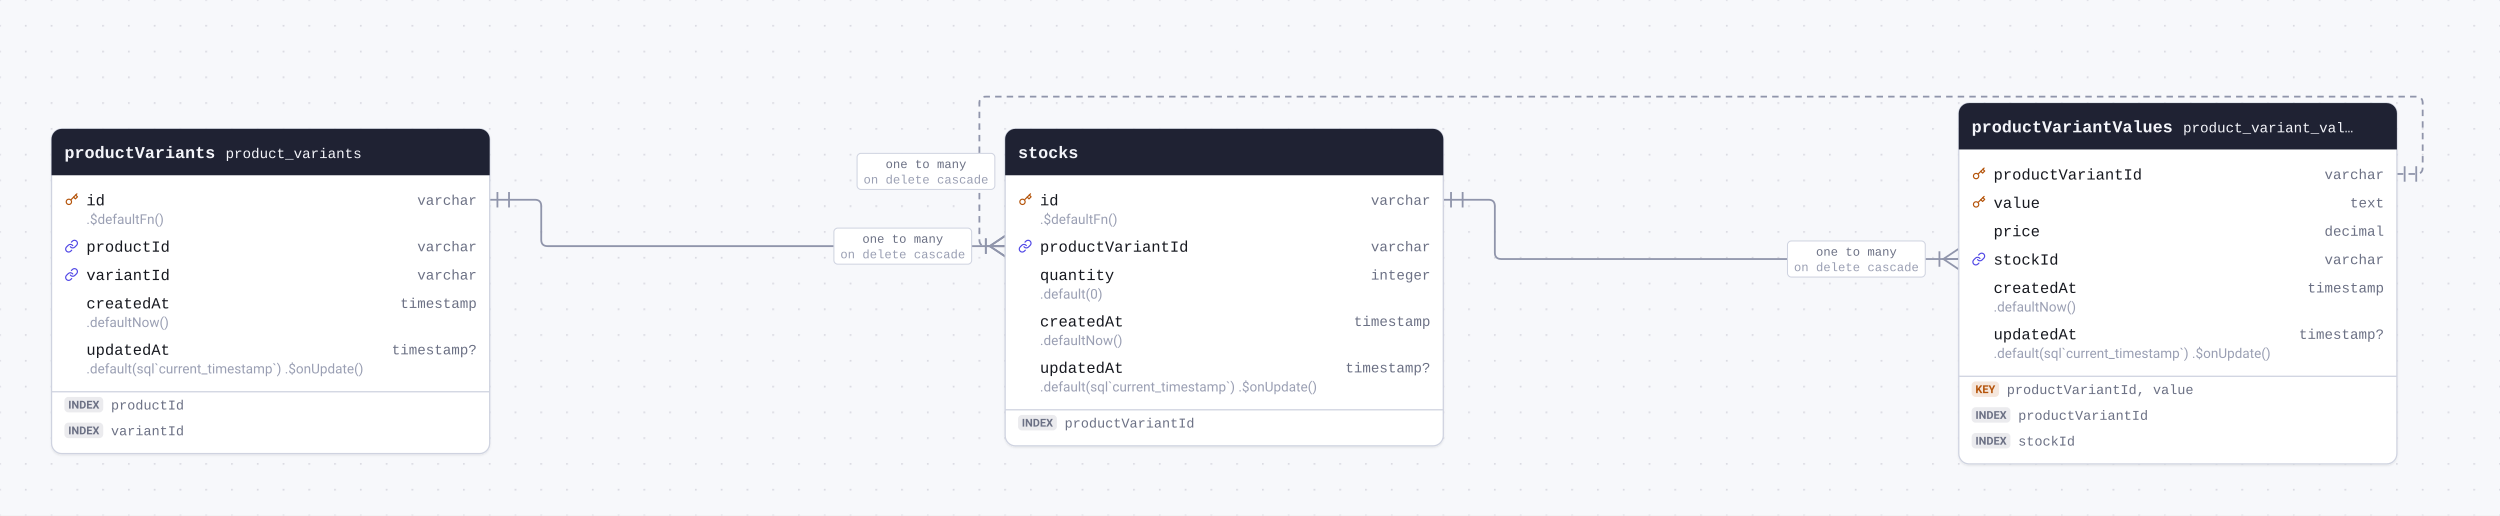
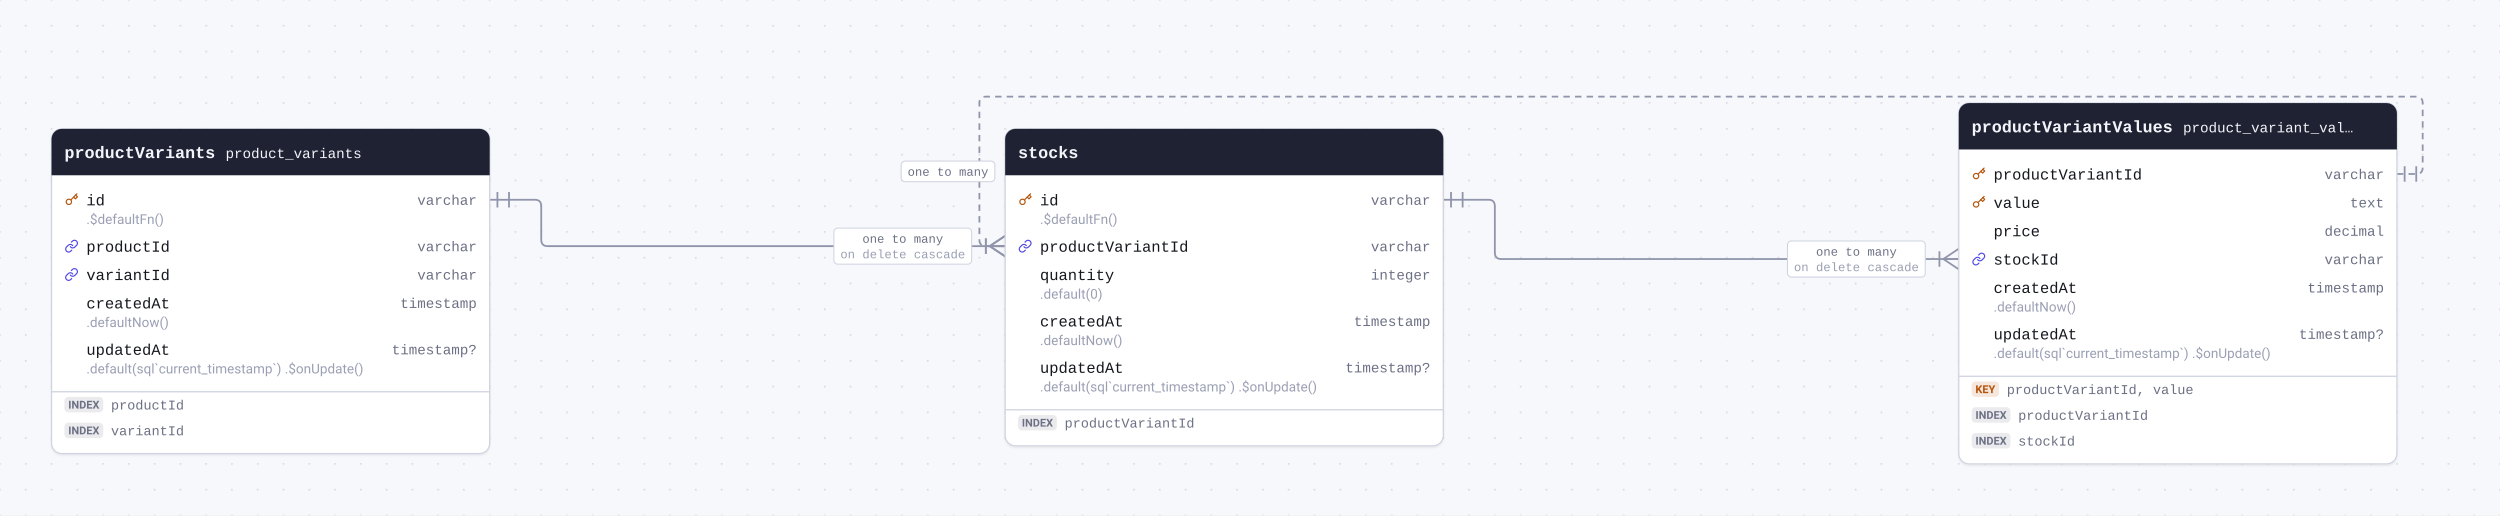
<svg xmlns="http://www.w3.org/2000/svg" width="1940" height="400" viewBox="0 -40 1940 400">
  <defs>
    <pattern id="dots" x="-0.7" y="-0.7" width="20" height="20" patternUnits="userSpaceOnUse">
      <circle cx="0.7" cy="0.7" r="0.7" fill="#d4d4dc" />
    </pattern>
    <filter id="node-shadow" x="-5%" y="-5%" width="110%" height="115%">
      <feDropShadow dx="0" dy="1" stdDeviation="1" flood-color="#000000" flood-opacity="0.08" />
    </filter>
  </defs>
  <rect x="0" y="-40" width="1940" height="400" fill="#f7f8fb" />
  <rect x="0" y="-40" width="1940" height="400" fill="url(#dots)" />
  <g class="relation-edge">
    <path d="M380 115L400 115L 415,115Q 420,115 420,120L 420,146Q 420,151 425,151L760 151L780 151" fill="none" stroke="#9095ab" stroke-width="1.4" />
    <g transform="translate(380 115) scale(-1 1)" fill="none" stroke="#9095ab" stroke-width="1.4">
      <path d="M-6 -6 L-6 6" />
      <path d="M-15 -6 L-15 6" />
    </g>
    <g transform="translate(780 151)" fill="none" stroke="#9095ab" stroke-width="1.4">
      <path d="M0 -8 L-12 0 L0 8 M-12 0 L0 0" />
      <path d="M-15 -6 L-15 6" />
    </g>
  </g>
  <g class="relation-edge">
    <path d="M1120 115L1140 115L 1155,115Q 1160,115 1160,120L 1160,156Q 1160,161 1165,161L1500 161L1520 161" fill="none" stroke="#9095ab" stroke-width="1.4" />
    <g transform="translate(1120 115) scale(-1 1)" fill="none" stroke="#9095ab" stroke-width="1.4">
      <path d="M-6 -6 L-6 6" />
      <path d="M-15 -6 L-15 6" />
    </g>
    <g transform="translate(1520 161)" fill="none" stroke="#9095ab" stroke-width="1.4">
      <path d="M0 -8 L-12 0 L0 8 M-12 0 L0 0" />
      <path d="M-15 -6 L-15 6" />
    </g>
  </g>
  <g class="relation-edge">
    <path d="M1860 95L 1875,95Q 1880,95 1880,90L 1880,40Q 1880,35 1875,35L 765,35Q 760,35 760,40L 760,146Q 760,151 765,151L780 151" fill="none" stroke="#9095ab" stroke-width="1.4" stroke-dasharray="5 4" />
    <g transform="translate(1860 95) scale(-1 1)" fill="none" stroke="#9095ab" stroke-width="1.4">
      <path d="M-6 -6 L-6 6" />
      <path d="M-15 -6 L-15 6" />
    </g>
    <g transform="translate(780 151)" fill="none" stroke="#9095ab" stroke-width="1.4">
      <path d="M0 -8 L-12 0 L0 8 M-12 0 L0 0" />
      <path d="M-15 -6 L-15 6" />
    </g>
  </g>
  <g class="model-node">
    <clipPath id="node-clip-0">
      <rect x="780" y="60" width="340" height="246" rx="8" />
    </clipPath>
    <rect x="780" y="60" width="340" height="246" rx="8" fill="#ffffff" stroke="#cfd3e0" filter="url(#node-shadow)" />
    <rect x="780" y="60" width="340" height="36" fill="#1f2233" clip-path="url(#node-clip-0)" />
    <text x="790" y="82.68" font-family="ui-monospace, SF Mono, Menlo, Consolas, Liberation Mono, DejaVu Sans Mono, monospace" font-size="13" font-weight="700" fill="#f4f5fa">stocks</text>
    <g transform="translate(790 109.5) scale(0.46)" fill="none" stroke="#b45309" stroke-width="2" stroke-linecap="round" stroke-linejoin="round">
      <circle cx="7.5" cy="15.5" r="4.5" />
      <path d="m21 2-9.6 9.6" />
      <path d="m15.5 7.5 3 3L22 7l-3-3" />
    </g>
    <text x="807" y="119.32" font-family="ui-monospace, SF Mono, Menlo, Consolas, Liberation Mono, DejaVu Sans Mono, monospace" font-size="12" fill="#16181f">id</text>
    <text x="1110" y="118.96" font-family="ui-monospace, SF Mono, Menlo, Consolas, Liberation Mono, DejaVu Sans Mono, monospace" font-size="11" text-anchor="end" fill="#6b7084">varchar</text>
    <text x="807" y="133.78" font-family="ui-sans-serif, -apple-system, Segoe UI, Roboto, Helvetica Neue, Arial, DejaVu Sans, sans-serif" font-size="10.5" fill="#9a9fb3">.$defaultFn()</text>
    <g transform="translate(790 145.5) scale(0.46)" fill="none" stroke="#4f46e5" stroke-width="2" stroke-linecap="round" stroke-linejoin="round">
      <path d="M10 13a5 5 0 0 0 7.54.54l3-3a5 5 0 0 0-7.07-7.07l-1.72 1.71" />
      <path d="M14 11a5 5 0 0 0-7.54-.54l-3 3a5 5 0 0 0 7.07 7.07l1.71-1.71" />
    </g>
    <text x="807" y="155.32" font-family="ui-monospace, SF Mono, Menlo, Consolas, Liberation Mono, DejaVu Sans Mono, monospace" font-size="12" fill="#16181f">productVariantId</text>
    <text x="1110" y="154.96" font-family="ui-monospace, SF Mono, Menlo, Consolas, Liberation Mono, DejaVu Sans Mono, monospace" font-size="11" text-anchor="end" fill="#6b7084">varchar</text>
    <text x="807" y="177.32" font-family="ui-monospace, SF Mono, Menlo, Consolas, Liberation Mono, DejaVu Sans Mono, monospace" font-size="12" fill="#16181f">quantity</text>
    <text x="1110" y="176.96" font-family="ui-monospace, SF Mono, Menlo, Consolas, Liberation Mono, DejaVu Sans Mono, monospace" font-size="11" text-anchor="end" fill="#6b7084">integer</text>
    <text x="807" y="191.78" font-family="ui-sans-serif, -apple-system, Segoe UI, Roboto, Helvetica Neue, Arial, DejaVu Sans, sans-serif" font-size="10.5" fill="#9a9fb3">.default(0)</text>
    <text x="807" y="213.32" font-family="ui-monospace, SF Mono, Menlo, Consolas, Liberation Mono, DejaVu Sans Mono, monospace" font-size="12" fill="#16181f">createdAt</text>
    <text x="1110" y="212.96" font-family="ui-monospace, SF Mono, Menlo, Consolas, Liberation Mono, DejaVu Sans Mono, monospace" font-size="11" text-anchor="end" fill="#6b7084">timestamp</text>
    <text x="807" y="227.78" font-family="ui-sans-serif, -apple-system, Segoe UI, Roboto, Helvetica Neue, Arial, DejaVu Sans, sans-serif" font-size="10.5" fill="#9a9fb3">.defaultNow()</text>
    <text x="807" y="249.32" font-family="ui-monospace, SF Mono, Menlo, Consolas, Liberation Mono, DejaVu Sans Mono, monospace" font-size="12" fill="#16181f">updatedAt</text>
    <text x="1110" y="248.96" font-family="ui-monospace, SF Mono, Menlo, Consolas, Liberation Mono, DejaVu Sans Mono, monospace" font-size="11" text-anchor="end" fill="#6b7084">timestamp?</text>
    <text x="807" y="263.78" font-family="ui-sans-serif, -apple-system, Segoe UI, Roboto, Helvetica Neue, Arial, DejaVu Sans, sans-serif" font-size="10.5" fill="#9a9fb3">.default(sql`current_timestamp`) .$onUpdate()</text>
    <path d="M780 278H1120" stroke="#cfd3e0" stroke-width="1" />
    <rect x="790" y="282" width="30.1" height="12" rx="3" fill="#6b7084" fill-opacity="0.14" />
    <text x="805.05" y="291.06" font-family="ui-sans-serif, -apple-system, Segoe UI, Roboto, Helvetica Neue, Arial, DejaVu Sans, sans-serif" font-size="8.5" font-weight="600" text-anchor="middle" fill="#6b7084">INDEX</text>
    <text x="826.1" y="291.78" font-family="ui-monospace, SF Mono, Menlo, Consolas, Liberation Mono, DejaVu Sans Mono, monospace" font-size="10.5" fill="#6b7084">productVariantId</text>
  </g>
  <g class="model-node">
    <clipPath id="node-clip-1">
      <rect x="40" y="60" width="340" height="252" rx="8" />
    </clipPath>
    <rect x="40" y="60" width="340" height="252" rx="8" fill="#ffffff" stroke="#cfd3e0" filter="url(#node-shadow)" />
    <rect x="40" y="60" width="340" height="36" fill="#1f2233" clip-path="url(#node-clip-1)" />
    <text x="50" y="82.68" font-family="ui-monospace, SF Mono, Menlo, Consolas, Liberation Mono, DejaVu Sans Mono, monospace" font-size="13" font-weight="700" fill="#f4f5fa">productVariants<tspan dx="8" font-size="11" font-weight="400" opacity="0.6">product_variants</tspan>
    </text>
    <g transform="translate(50 109.5) scale(0.46)" fill="none" stroke="#b45309" stroke-width="2" stroke-linecap="round" stroke-linejoin="round">
      <circle cx="7.5" cy="15.5" r="4.5" />
      <path d="m21 2-9.6 9.6" />
      <path d="m15.5 7.5 3 3L22 7l-3-3" />
    </g>
    <text x="67" y="119.32" font-family="ui-monospace, SF Mono, Menlo, Consolas, Liberation Mono, DejaVu Sans Mono, monospace" font-size="12" fill="#16181f">id</text>
    <text x="370" y="118.96" font-family="ui-monospace, SF Mono, Menlo, Consolas, Liberation Mono, DejaVu Sans Mono, monospace" font-size="11" text-anchor="end" fill="#6b7084">varchar</text>
    <text x="67" y="133.78" font-family="ui-sans-serif, -apple-system, Segoe UI, Roboto, Helvetica Neue, Arial, DejaVu Sans, sans-serif" font-size="10.5" fill="#9a9fb3">.$defaultFn()</text>
    <g transform="translate(50 145.5) scale(0.46)" fill="none" stroke="#4f46e5" stroke-width="2" stroke-linecap="round" stroke-linejoin="round">
      <path d="M10 13a5 5 0 0 0 7.54.54l3-3a5 5 0 0 0-7.07-7.07l-1.72 1.71" />
      <path d="M14 11a5 5 0 0 0-7.54-.54l-3 3a5 5 0 0 0 7.07 7.07l1.71-1.71" />
    </g>
    <text x="67" y="155.32" font-family="ui-monospace, SF Mono, Menlo, Consolas, Liberation Mono, DejaVu Sans Mono, monospace" font-size="12" fill="#16181f">productId</text>
    <text x="370" y="154.96" font-family="ui-monospace, SF Mono, Menlo, Consolas, Liberation Mono, DejaVu Sans Mono, monospace" font-size="11" text-anchor="end" fill="#6b7084">varchar</text>
    <g transform="translate(50 167.5) scale(0.46)" fill="none" stroke="#4f46e5" stroke-width="2" stroke-linecap="round" stroke-linejoin="round">
      <path d="M10 13a5 5 0 0 0 7.54.54l3-3a5 5 0 0 0-7.07-7.07l-1.72 1.71" />
      <path d="M14 11a5 5 0 0 0-7.54-.54l-3 3a5 5 0 0 0 7.07 7.07l1.71-1.71" />
    </g>
    <text x="67" y="177.32" font-family="ui-monospace, SF Mono, Menlo, Consolas, Liberation Mono, DejaVu Sans Mono, monospace" font-size="12" fill="#16181f">variantId</text>
    <text x="370" y="176.96" font-family="ui-monospace, SF Mono, Menlo, Consolas, Liberation Mono, DejaVu Sans Mono, monospace" font-size="11" text-anchor="end" fill="#6b7084">varchar</text>
    <text x="67" y="199.32" font-family="ui-monospace, SF Mono, Menlo, Consolas, Liberation Mono, DejaVu Sans Mono, monospace" font-size="12" fill="#16181f">createdAt</text>
    <text x="370" y="198.96" font-family="ui-monospace, SF Mono, Menlo, Consolas, Liberation Mono, DejaVu Sans Mono, monospace" font-size="11" text-anchor="end" fill="#6b7084">timestamp</text>
    <text x="67" y="213.78" font-family="ui-sans-serif, -apple-system, Segoe UI, Roboto, Helvetica Neue, Arial, DejaVu Sans, sans-serif" font-size="10.5" fill="#9a9fb3">.defaultNow()</text>
    <text x="67" y="235.32" font-family="ui-monospace, SF Mono, Menlo, Consolas, Liberation Mono, DejaVu Sans Mono, monospace" font-size="12" fill="#16181f">updatedAt</text>
    <text x="370" y="234.96" font-family="ui-monospace, SF Mono, Menlo, Consolas, Liberation Mono, DejaVu Sans Mono, monospace" font-size="11" text-anchor="end" fill="#6b7084">timestamp?</text>
    <text x="67" y="249.78" font-family="ui-sans-serif, -apple-system, Segoe UI, Roboto, Helvetica Neue, Arial, DejaVu Sans, sans-serif" font-size="10.5" fill="#9a9fb3">.default(sql`current_timestamp`) .$onUpdate()</text>
    <path d="M40 264H380" stroke="#cfd3e0" stroke-width="1" />
    <rect x="50" y="268" width="30.1" height="12" rx="3" fill="#6b7084" fill-opacity="0.14" />
    <text x="65.05" y="277.06" font-family="ui-sans-serif, -apple-system, Segoe UI, Roboto, Helvetica Neue, Arial, DejaVu Sans, sans-serif" font-size="8.5" font-weight="600" text-anchor="middle" fill="#6b7084">INDEX</text>
    <text x="86.1" y="277.78" font-family="ui-monospace, SF Mono, Menlo, Consolas, Liberation Mono, DejaVu Sans Mono, monospace" font-size="10.5" fill="#6b7084">productId</text>
    <rect x="50" y="288" width="30.1" height="12" rx="3" fill="#6b7084" fill-opacity="0.14" />
    <text x="65.05" y="297.06" font-family="ui-sans-serif, -apple-system, Segoe UI, Roboto, Helvetica Neue, Arial, DejaVu Sans, sans-serif" font-size="8.5" font-weight="600" text-anchor="middle" fill="#6b7084">INDEX</text>
    <text x="86.1" y="297.78" font-family="ui-monospace, SF Mono, Menlo, Consolas, Liberation Mono, DejaVu Sans Mono, monospace" font-size="10.5" fill="#6b7084">variantId</text>
  </g>
  <g class="model-node">
    <clipPath id="node-clip-2">
      <rect x="1520" y="40" width="340" height="280" rx="8" />
    </clipPath>
    <rect x="1520" y="40" width="340" height="280" rx="8" fill="#ffffff" stroke="#cfd3e0" filter="url(#node-shadow)" />
    <rect x="1520" y="40" width="340" height="36" fill="#1f2233" clip-path="url(#node-clip-2)" />
    <text x="1530" y="62.68" font-family="ui-monospace, SF Mono, Menlo, Consolas, Liberation Mono, DejaVu Sans Mono, monospace" font-size="13" font-weight="700" fill="#f4f5fa">productVariantValues<tspan dx="8" font-size="11" font-weight="400" opacity="0.6">product_variant_val…</tspan>
    </text>
    <g transform="translate(1530 89.5) scale(0.46)" fill="none" stroke="#b45309" stroke-width="2" stroke-linecap="round" stroke-linejoin="round">
      <circle cx="7.5" cy="15.5" r="4.5" />
      <path d="m21 2-9.6 9.6" />
      <path d="m15.5 7.5 3 3L22 7l-3-3" />
    </g>
    <text x="1547" y="99.32" font-family="ui-monospace, SF Mono, Menlo, Consolas, Liberation Mono, DejaVu Sans Mono, monospace" font-size="12" fill="#16181f">productVariantId</text>
    <text x="1850" y="98.96" font-family="ui-monospace, SF Mono, Menlo, Consolas, Liberation Mono, DejaVu Sans Mono, monospace" font-size="11" text-anchor="end" fill="#6b7084">varchar</text>
    <g transform="translate(1530 111.5) scale(0.46)" fill="none" stroke="#b45309" stroke-width="2" stroke-linecap="round" stroke-linejoin="round">
      <circle cx="7.5" cy="15.5" r="4.5" />
      <path d="m21 2-9.6 9.6" />
      <path d="m15.5 7.5 3 3L22 7l-3-3" />
    </g>
    <text x="1547" y="121.32" font-family="ui-monospace, SF Mono, Menlo, Consolas, Liberation Mono, DejaVu Sans Mono, monospace" font-size="12" fill="#16181f">value</text>
    <text x="1850" y="120.96" font-family="ui-monospace, SF Mono, Menlo, Consolas, Liberation Mono, DejaVu Sans Mono, monospace" font-size="11" text-anchor="end" fill="#6b7084">text</text>
    <text x="1547" y="143.32" font-family="ui-monospace, SF Mono, Menlo, Consolas, Liberation Mono, DejaVu Sans Mono, monospace" font-size="12" fill="#16181f">price</text>
    <text x="1850" y="142.96" font-family="ui-monospace, SF Mono, Menlo, Consolas, Liberation Mono, DejaVu Sans Mono, monospace" font-size="11" text-anchor="end" fill="#6b7084">decimal</text>
    <g transform="translate(1530 155.5) scale(0.46)" fill="none" stroke="#4f46e5" stroke-width="2" stroke-linecap="round" stroke-linejoin="round">
      <path d="M10 13a5 5 0 0 0 7.54.54l3-3a5 5 0 0 0-7.07-7.07l-1.72 1.71" />
      <path d="M14 11a5 5 0 0 0-7.54-.54l-3 3a5 5 0 0 0 7.07 7.07l1.71-1.71" />
    </g>
    <text x="1547" y="165.32" font-family="ui-monospace, SF Mono, Menlo, Consolas, Liberation Mono, DejaVu Sans Mono, monospace" font-size="12" fill="#16181f">stockId</text>
    <text x="1850" y="164.96" font-family="ui-monospace, SF Mono, Menlo, Consolas, Liberation Mono, DejaVu Sans Mono, monospace" font-size="11" text-anchor="end" fill="#6b7084">varchar</text>
    <text x="1547" y="187.32" font-family="ui-monospace, SF Mono, Menlo, Consolas, Liberation Mono, DejaVu Sans Mono, monospace" font-size="12" fill="#16181f">createdAt</text>
    <text x="1850" y="186.96" font-family="ui-monospace, SF Mono, Menlo, Consolas, Liberation Mono, DejaVu Sans Mono, monospace" font-size="11" text-anchor="end" fill="#6b7084">timestamp</text>
    <text x="1547" y="201.78" font-family="ui-sans-serif, -apple-system, Segoe UI, Roboto, Helvetica Neue, Arial, DejaVu Sans, sans-serif" font-size="10.5" fill="#9a9fb3">.defaultNow()</text>
    <text x="1547" y="223.32" font-family="ui-monospace, SF Mono, Menlo, Consolas, Liberation Mono, DejaVu Sans Mono, monospace" font-size="12" fill="#16181f">updatedAt</text>
    <text x="1850" y="222.96" font-family="ui-monospace, SF Mono, Menlo, Consolas, Liberation Mono, DejaVu Sans Mono, monospace" font-size="11" text-anchor="end" fill="#6b7084">timestamp?</text>
    <text x="1547" y="237.78" font-family="ui-sans-serif, -apple-system, Segoe UI, Roboto, Helvetica Neue, Arial, DejaVu Sans, sans-serif" font-size="10.5" fill="#9a9fb3">.default(sql`current_timestamp`) .$onUpdate()</text>
    <path d="M1520 252H1860" stroke="#cfd3e0" stroke-width="1" />
    <rect x="1530" y="256" width="21.26" height="12" rx="3" fill="#b45309" fill-opacity="0.14" />
    <text x="1540.63" y="265.06" font-family="ui-sans-serif, -apple-system, Segoe UI, Roboto, Helvetica Neue, Arial, DejaVu Sans, sans-serif" font-size="8.5" font-weight="600" text-anchor="middle" fill="#b45309">KEY</text>
    <text x="1557.26" y="265.78" font-family="ui-monospace, SF Mono, Menlo, Consolas, Liberation Mono, DejaVu Sans Mono, monospace" font-size="10.5" fill="#6b7084">productVariantId, value</text>
    <rect x="1530" y="276" width="30.1" height="12" rx="3" fill="#6b7084" fill-opacity="0.14" />
    <text x="1545.05" y="285.06" font-family="ui-sans-serif, -apple-system, Segoe UI, Roboto, Helvetica Neue, Arial, DejaVu Sans, sans-serif" font-size="8.5" font-weight="600" text-anchor="middle" fill="#6b7084">INDEX</text>
    <text x="1566.1" y="285.78" font-family="ui-monospace, SF Mono, Menlo, Consolas, Liberation Mono, DejaVu Sans Mono, monospace" font-size="10.5" fill="#6b7084">productVariantId</text>
    <rect x="1530" y="296" width="30.1" height="12" rx="3" fill="#6b7084" fill-opacity="0.14" />
    <text x="1545.05" y="305.06" font-family="ui-sans-serif, -apple-system, Segoe UI, Roboto, Helvetica Neue, Arial, DejaVu Sans, sans-serif" font-size="8.5" font-weight="600" text-anchor="middle" fill="#6b7084">INDEX</text>
    <text x="1566.1" y="305.78" font-family="ui-monospace, SF Mono, Menlo, Consolas, Liberation Mono, DejaVu Sans Mono, monospace" font-size="10.5" fill="#6b7084">stockId</text>
  </g>
  <g class="relation-label">
    <rect x="647.1" y="137" width="106.9" height="28" rx="3" fill="#ffffff" stroke="#cfd3e0" stroke-width="0.8" />
    <text x="700.55" y="148.42" font-family="ui-monospace, SF Mono, Menlo, Consolas, Liberation Mono, DejaVu Sans Mono, monospace" font-size="9.5" text-anchor="middle" fill="#6b7084">one to many</text>
    <text x="700.55" y="160.42" font-family="ui-monospace, SF Mono, Menlo, Consolas, Liberation Mono, DejaVu Sans Mono, monospace" font-size="9.5" text-anchor="middle" fill="#9a9fb3">on delete cascade</text>
  </g>
  <g class="relation-label">
    <rect x="1387.1" y="147" width="106.9" height="28" rx="3" fill="#ffffff" stroke="#cfd3e0" stroke-width="0.8" />
    <text x="1440.55" y="158.42" font-family="ui-monospace, SF Mono, Menlo, Consolas, Liberation Mono, DejaVu Sans Mono, monospace" font-size="9.5" text-anchor="middle" fill="#6b7084">one to many</text>
    <text x="1440.55" y="170.42" font-family="ui-monospace, SF Mono, Menlo, Consolas, Liberation Mono, DejaVu Sans Mono, monospace" font-size="9.5" text-anchor="middle" fill="#9a9fb3">on delete cascade</text>
  </g>
  <g class="relation-label">
-     <rect x="665.1" y="79" width="106.9" height="28" rx="3" fill="#ffffff" stroke="#cfd3e0" stroke-width="0.8" />
-     <text x="718.55" y="90.42" font-family="ui-monospace, SF Mono, Menlo, Consolas, Liberation Mono, DejaVu Sans Mono, monospace" font-size="9.5" text-anchor="middle" fill="#6b7084">one to many</text>
-     <text x="718.55" y="102.42" font-family="ui-monospace, SF Mono, Menlo, Consolas, Liberation Mono, DejaVu Sans Mono, monospace" font-size="9.5" text-anchor="middle" fill="#9a9fb3">on delete cascade</text>
+     <rect x="699.3" y="85" width="72.7" height="16" rx="3" fill="#ffffff" stroke="#cfd3e0" stroke-width="0.8" />
+     <text x="735.65" y="96.42" font-family="ui-monospace, SF Mono, Menlo, Consolas, Liberation Mono, DejaVu Sans Mono, monospace" font-size="9.5" text-anchor="middle" fill="#6b7084">one to many</text>
  </g>
</svg>
